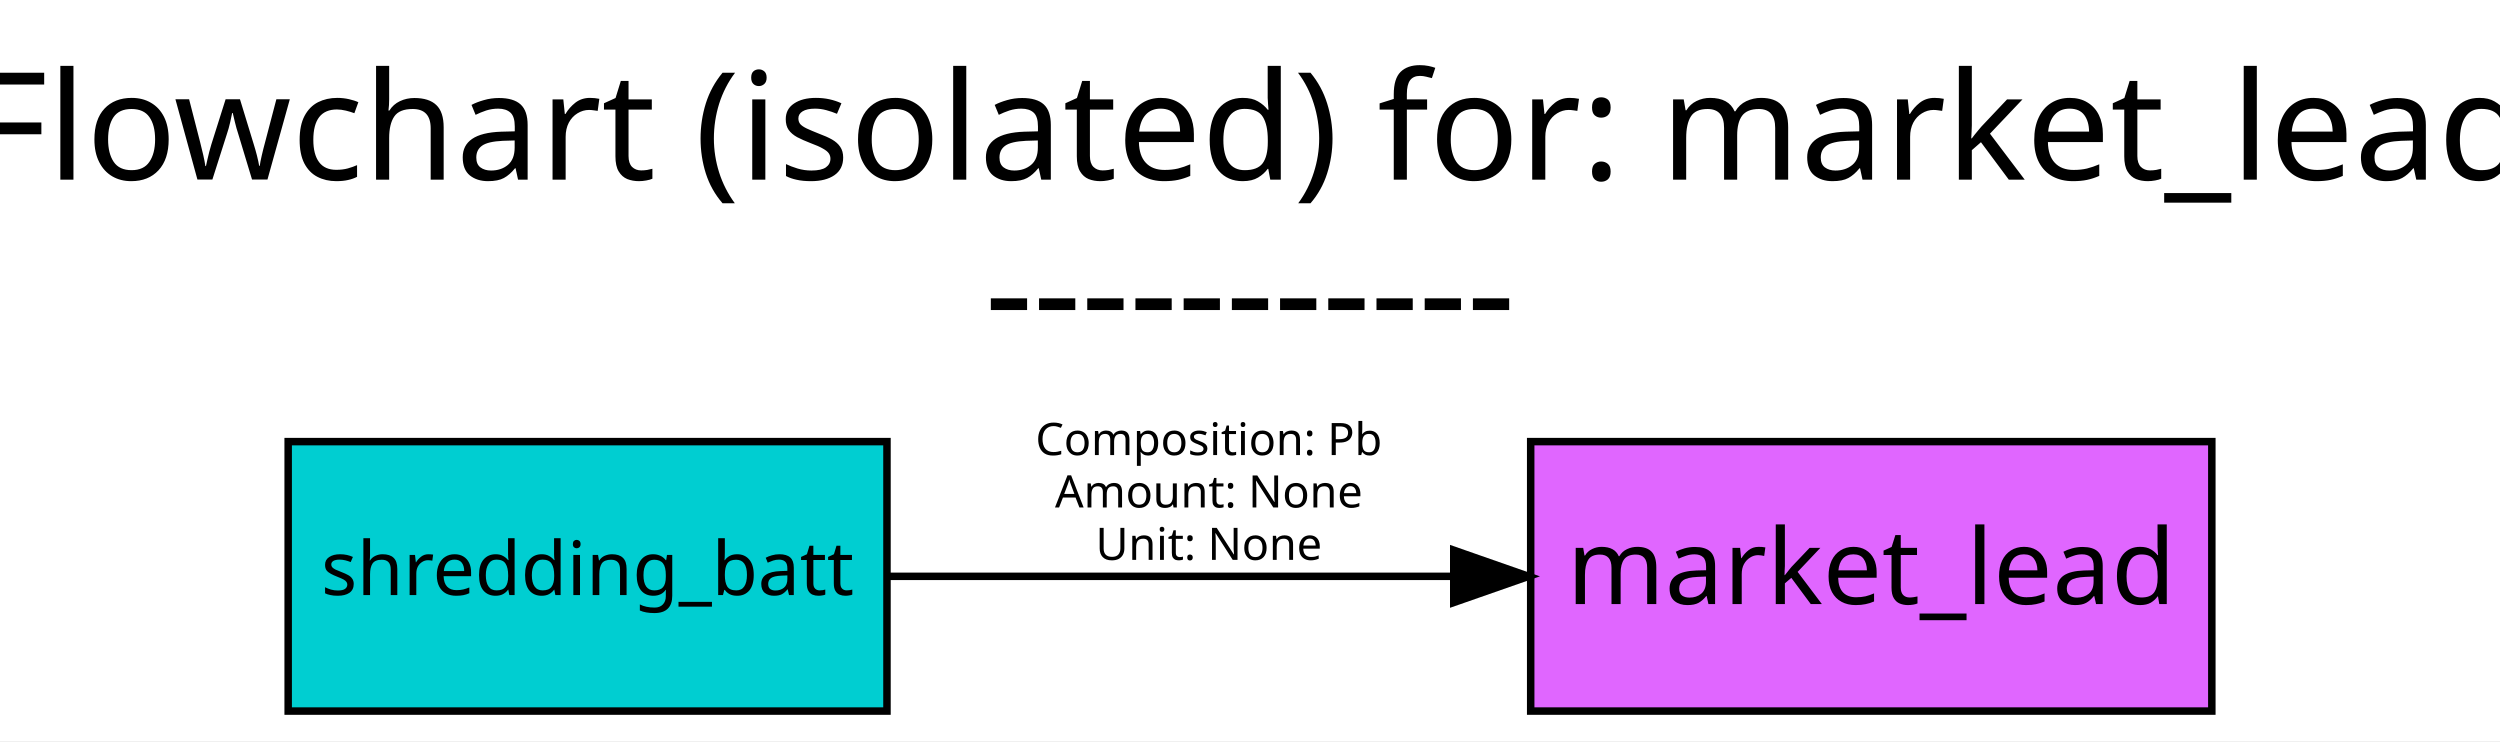
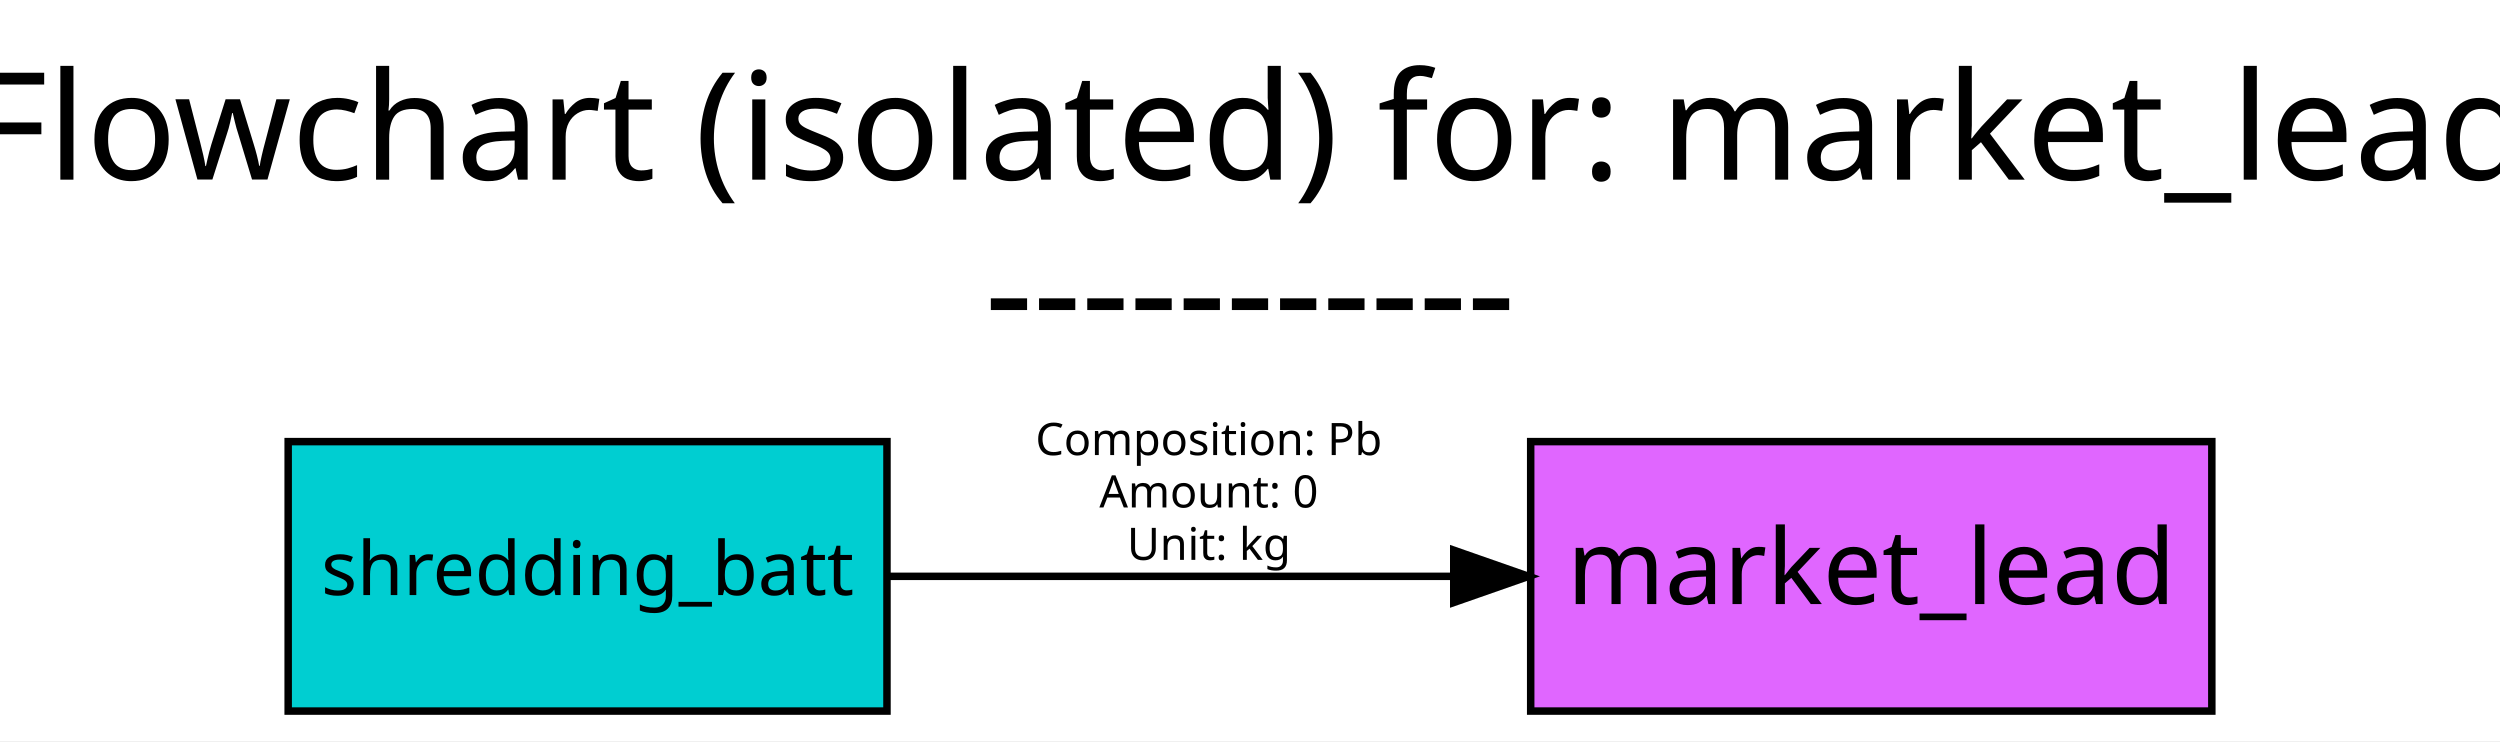
<svg xmlns="http://www.w3.org/2000/svg" width="334pt" height="99pt" viewBox="0.00 0.00 334.00 99.00">
  <g id="graph0" class="graph" transform="scale(1 1) rotate(0) translate(4 95)">
    <polygon fill="white" stroke="transparent" points="-4,4 -4,-95 330,-95 330,4 -4,4" />
    <text text-anchor="middle" x="163" y="-71" font-family="Cabin" font-size="20.00">Flowchart (isolated) for: market_lead</text>
    <text text-anchor="middle" x="163" y="-49" font-family="Cabin" font-size="20.00">-----------</text>
    <g id="node1" class="node">
      <polygon fill="#e066ff" stroke="black" points="291.5,-36 200.5,-36 200.5,0 291.5,0 291.5,-36" />
      <text text-anchor="middle" x="246" y="-14.3" font-family="Cabin" font-size="14.00">market_lead</text>
    </g>
    <g id="node2" class="node">
      <polygon fill="darkturquoise" stroke="black" points="114.5,-36 34.5,-36 34.5,0 114.5,0 114.5,-36" />
      <text text-anchor="middle" x="74.5" y="-15.5" font-family="Cabin" font-size="10.00">shredding_batt</text>
    </g>
    <g id="edge1" class="edge">
      <path fill="none" stroke="black" d="M114.81,-18C137.15,-18 165.46,-18 189.97,-18" />
      <polygon fill="black" stroke="black" points="190.22,-21.5 200.22,-18 190.22,-14.5 190.22,-21.5" />
      <text text-anchor="middle" x="157.5" y="-34.2" font-family="Cabin" font-size="6.00">Composition: Pb</text>
-       <text text-anchor="middle" x="157.5" y="-27.2" font-family="Cabin" font-size="6.00">Amount: None </text>
-       <text text-anchor="middle" x="157.5" y="-20.2" font-family="Cabin" font-size="6.00">Unit: None</text>
+       <text text-anchor="middle" x="157.5" y="-27.2" font-family="Cabin" font-size="6.00">Amount: 0 </text>
+       <text text-anchor="middle" x="157.5" y="-20.2" font-family="Cabin" font-size="6.00">Unit: kg</text>
    </g>
  </g>
</svg>
